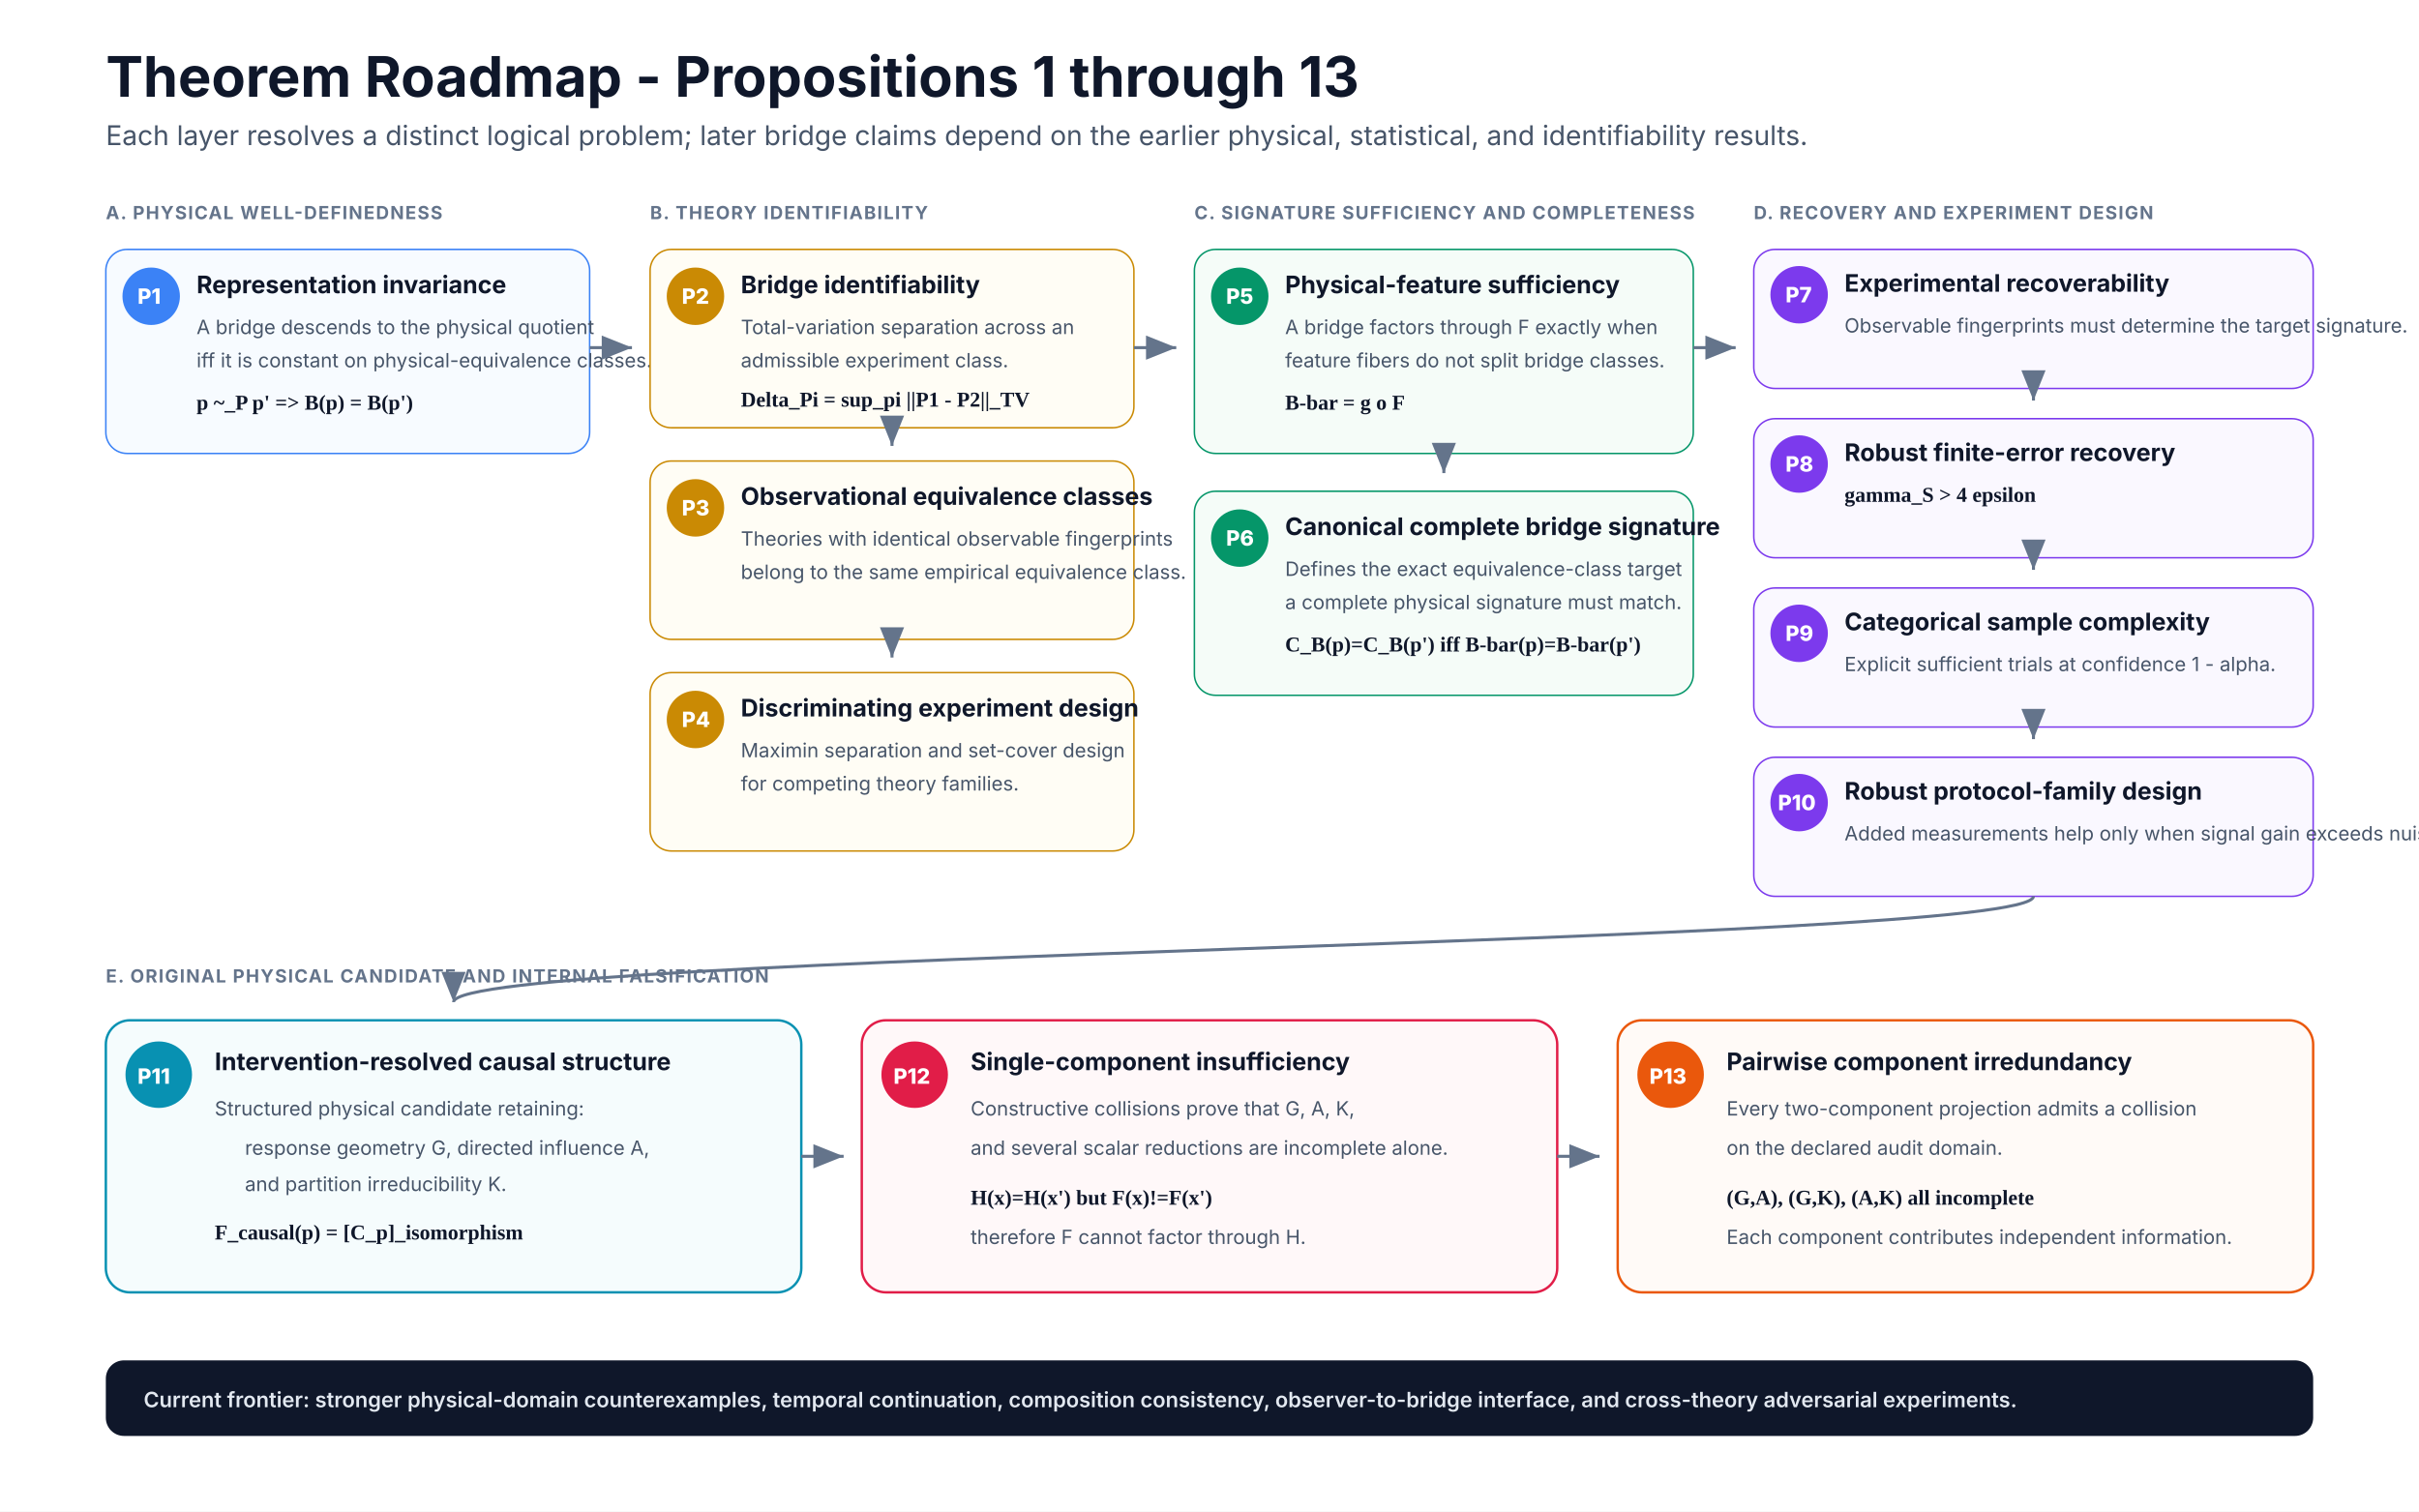
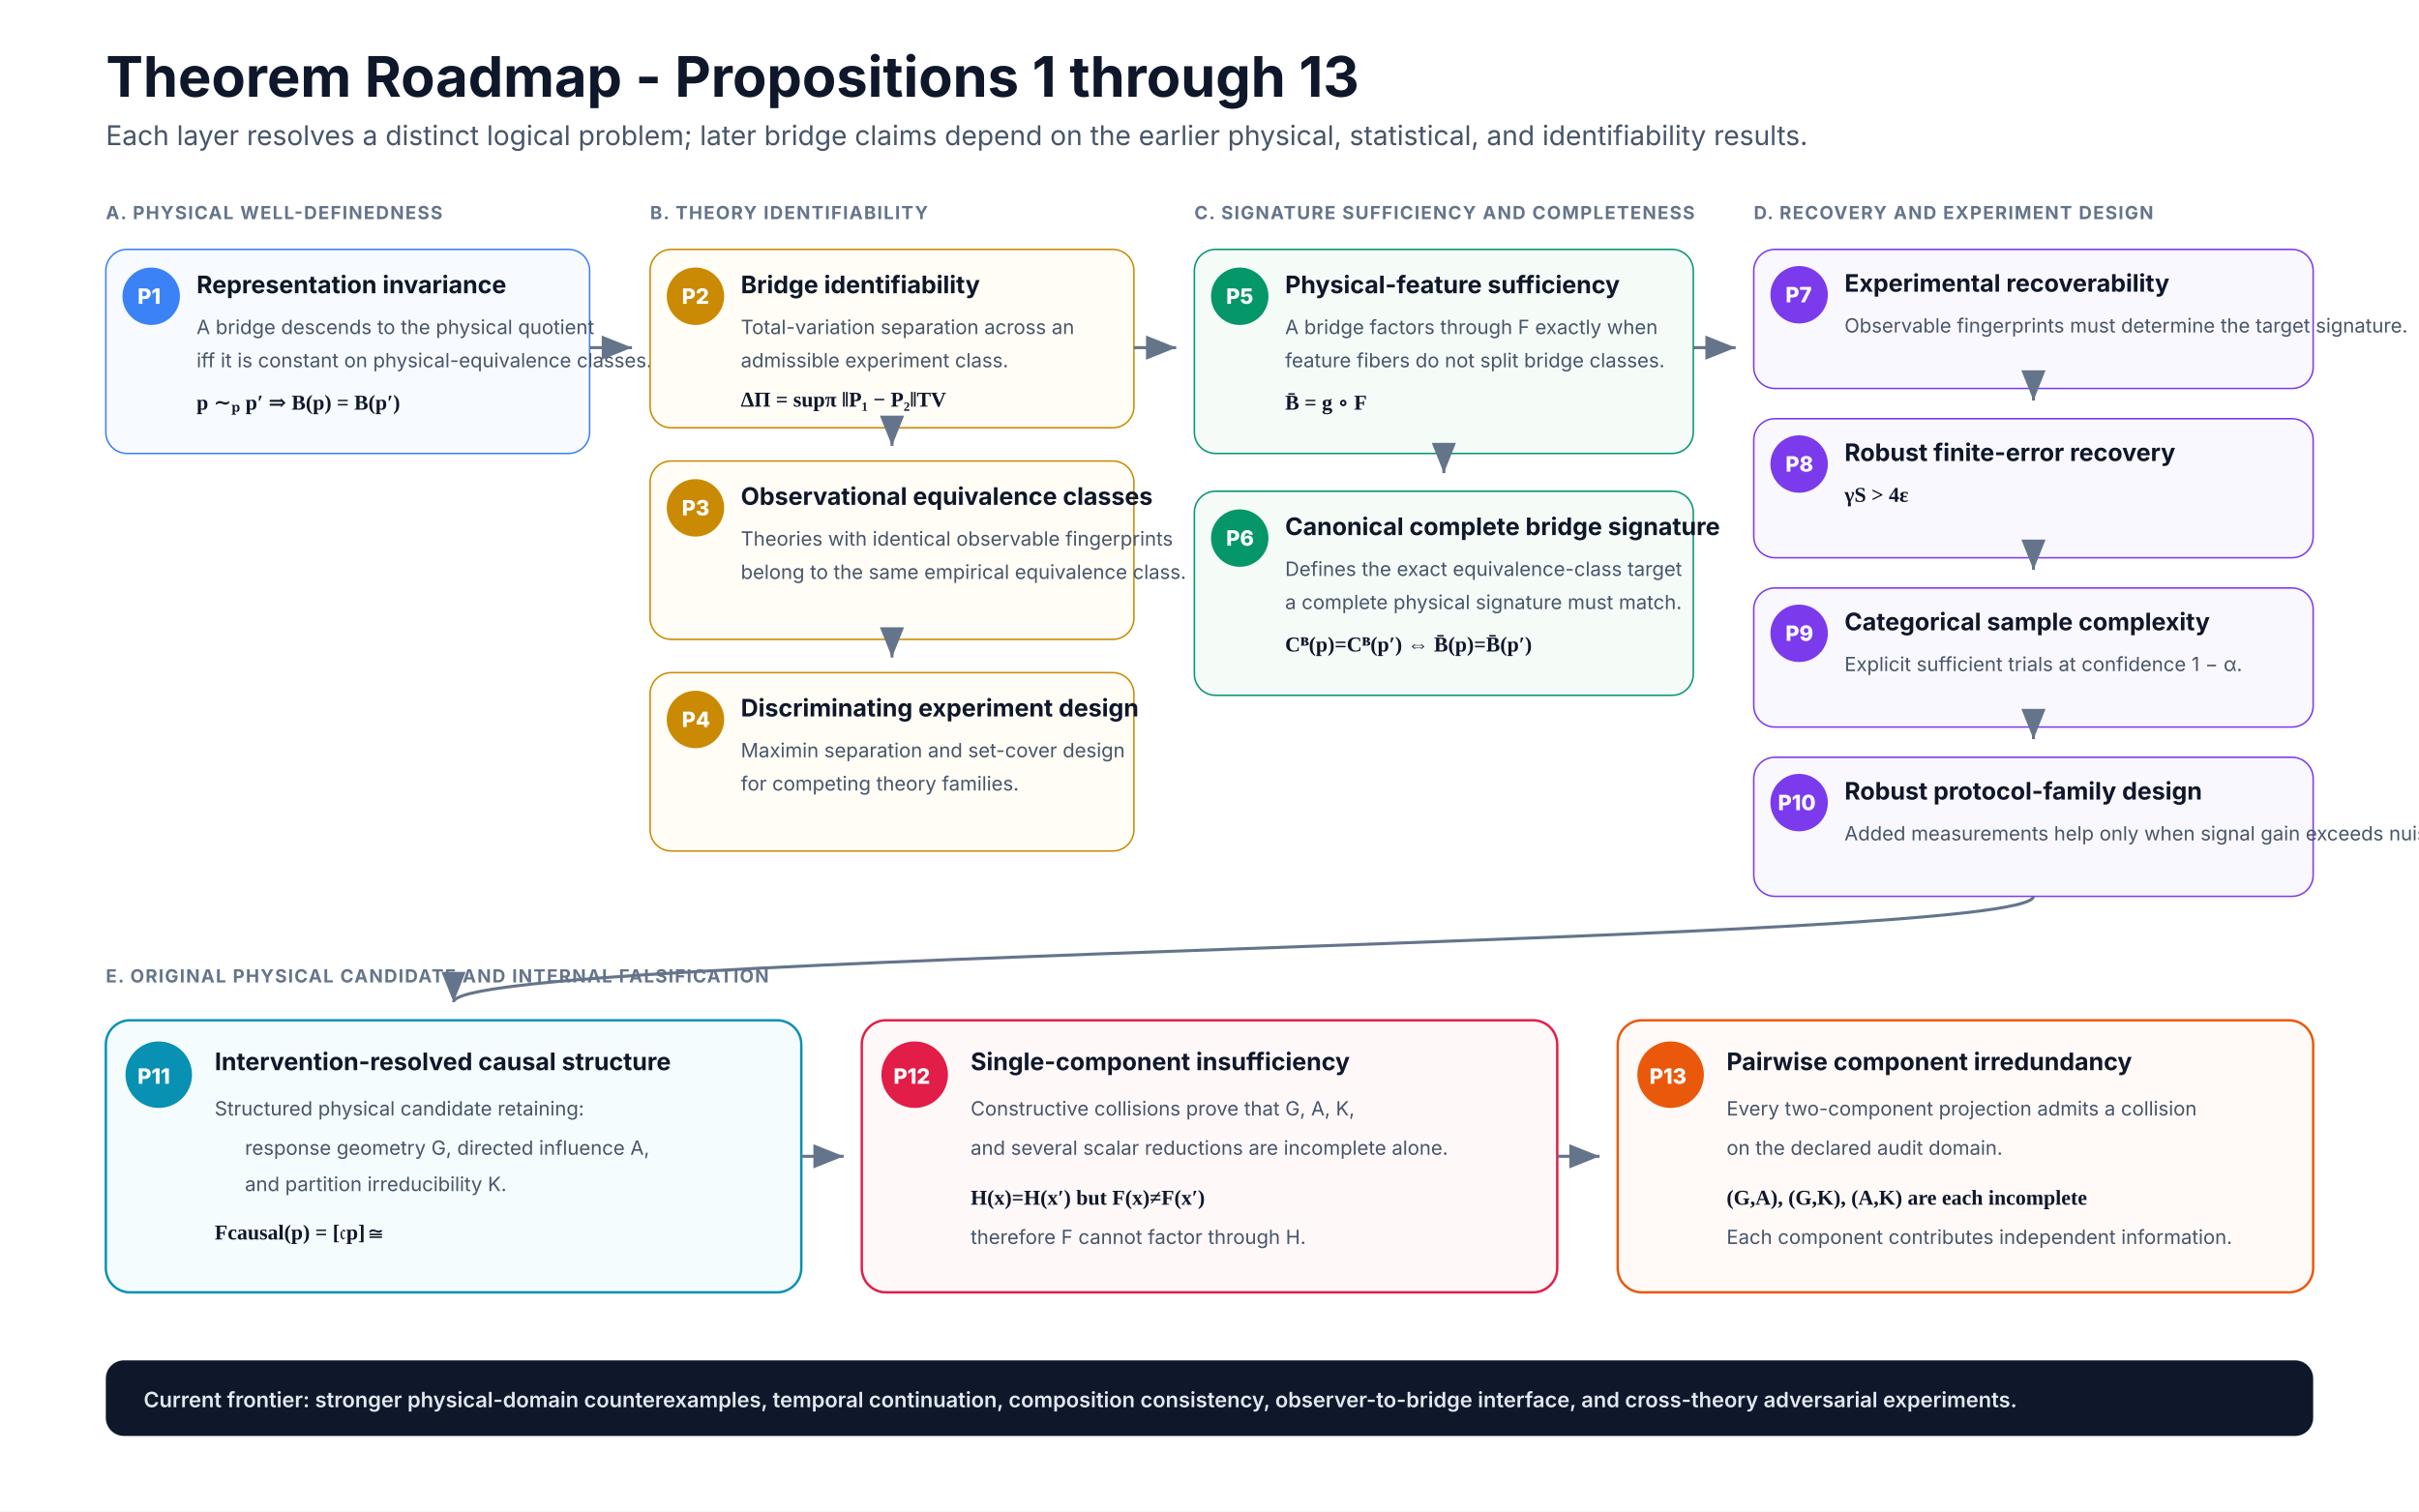
<svg xmlns="http://www.w3.org/2000/svg" width="1600" height="1000" viewBox="0 0 1600 1000" role="img" aria-labelledby="title desc">
  <defs>
    <marker id="arrow" markerWidth="12" markerHeight="12" refX="10" refY="4" orient="auto">
      <path d="M0 0 L0 8 L10 4 z" fill="#64748b" />
    </marker>
    <style>
      .title{font:700 37px Inter,Segoe UI,Arial,sans-serif;fill:#0f172a}
      .subtitle{font:400 18px Inter,Segoe UI,Arial,sans-serif;fill:#475569}
      .layer{font:700 12px Inter,Segoe UI,Arial,sans-serif;letter-spacing:.8px;fill:#64748b}
      .num{font:800 14px Inter,Segoe UI,Arial,sans-serif;fill:#ffffff}
      .cardTitle{font:700 16px Inter,Segoe UI,Arial,sans-serif;fill:#0f172a}
      .cardText{font:400 13px Inter,Segoe UI,Arial,sans-serif;fill:#475569}
      .eq{font:600 14px Georgia,'Times New Roman',serif;fill:#0f172a}
      .arrow{stroke:#64748b;stroke-width:2;fill:none;marker-end:url(#arrow)}
    </style>
  </defs>
  <rect width="1600" height="1000" fill="#ffffff" />
  <text x="70" y="64" class="title">Theorem Roadmap - Propositions 1 through 13</text>
  <text x="70" y="96" class="subtitle">Each layer resolves a distinct logical problem; later bridge claims depend on the earlier physical, statistical, and identifiability results.</text>
  <text x="70" y="145" class="layer">A. PHYSICAL WELL-DEFINEDNESS</text>
  <rect x="70" y="165" width="320" height="135" rx="14" fill="#f7fbff" stroke="#3b82f6" />
  <circle cx="100" cy="196" r="19" fill="#3b82f6" />
  <text x="91" y="201" class="num">P1</text>
  <text x="130" y="194" class="cardTitle">Representation invariance</text>
  <text x="130" y="221" class="cardText">A bridge descends to the physical quotient</text>
  <text x="130" y="243" class="cardText">iff it is constant on physical-equivalence classes.</text>
-   <text x="130" y="271" class="eq">p ~_P p'  =&gt;  B(p) = B(p')</text>
+   <text x="130" y="271" class="eq">p ∼ₚ p′  ⇒  B(p) = B(p′)</text>
  <text x="430" y="145" class="layer">B. THEORY IDENTIFIABILITY</text>
  <rect x="430" y="165" width="320" height="118" rx="14" fill="#fffdf5" stroke="#ca8a04" />
  <circle cx="460" cy="196" r="19" fill="#ca8a04" />
  <text x="451" y="201" class="num">P2</text>
  <text x="490" y="194" class="cardTitle">Bridge identifiability</text>
  <text x="490" y="221" class="cardText">Total-variation separation across an</text>
  <text x="490" y="243" class="cardText">admissible experiment class.</text>
-   <text x="490" y="269" class="eq">Delta_Pi = sup_pi ||P1 - P2||_TV</text>
+   <text x="490" y="269" class="eq">ΔΠ = supπ ‖P₁ − P₂‖TV</text>
  <rect x="430" y="305" width="320" height="118" rx="14" fill="#fffdf5" stroke="#ca8a04" />
  <circle cx="460" cy="336" r="19" fill="#ca8a04" />
  <text x="451" y="341" class="num">P3</text>
  <text x="490" y="334" class="cardTitle">Observational equivalence classes</text>
  <text x="490" y="361" class="cardText">Theories with identical observable fingerprints</text>
  <text x="490" y="383" class="cardText">belong to the same empirical equivalence class.</text>
  <rect x="430" y="445" width="320" height="118" rx="14" fill="#fffdf5" stroke="#ca8a04" />
  <circle cx="460" cy="476" r="19" fill="#ca8a04" />
  <text x="451" y="481" class="num">P4</text>
  <text x="490" y="474" class="cardTitle">Discriminating experiment design</text>
  <text x="490" y="501" class="cardText">Maximin separation and set-cover design</text>
  <text x="490" y="523" class="cardText">for competing theory families.</text>
  <text x="790" y="145" class="layer">C. SIGNATURE SUFFICIENCY AND COMPLETENESS</text>
  <rect x="790" y="165" width="330" height="135" rx="14" fill="#f5fcf8" stroke="#059669" />
  <circle cx="820" cy="196" r="19" fill="#059669" />
  <text x="811" y="201" class="num">P5</text>
  <text x="850" y="194" class="cardTitle">Physical-feature sufficiency</text>
  <text x="850" y="221" class="cardText">A bridge factors through F exactly when</text>
  <text x="850" y="243" class="cardText">feature fibers do not split bridge classes.</text>
-   <text x="850" y="271" class="eq">B-bar = g o F</text>
+   <text x="850" y="271" class="eq">B̄ = g ∘ F</text>
  <rect x="790" y="325" width="330" height="135" rx="14" fill="#f5fcf8" stroke="#059669" />
  <circle cx="820" cy="356" r="19" fill="#059669" />
  <text x="811" y="361" class="num">P6</text>
  <text x="850" y="354" class="cardTitle">Canonical complete bridge signature</text>
  <text x="850" y="381" class="cardText">Defines the exact equivalence-class target</text>
  <text x="850" y="403" class="cardText">a complete physical signature must match.</text>
-   <text x="850" y="431" class="eq">C_B(p)=C_B(p') iff B-bar(p)=B-bar(p')</text>
+   <text x="850" y="431" class="eq">Cᴮ(p)=Cᴮ(p′)  ⇔  B̄(p)=B̄(p′)</text>
  <text x="1160" y="145" class="layer">D. RECOVERY AND EXPERIMENT DESIGN</text>
  <rect x="1160" y="165" width="370" height="92" rx="14" fill="#faf8ff" stroke="#7c3aed" />
  <circle cx="1190" cy="195" r="19" fill="#7c3aed" />
  <text x="1181" y="200" class="num">P7</text>
  <text x="1220" y="193" class="cardTitle">Experimental recoverability</text>
  <text x="1220" y="220" class="cardText">Observable fingerprints must determine the target signature.</text>
  <rect x="1160" y="277" width="370" height="92" rx="14" fill="#faf8ff" stroke="#7c3aed" />
  <circle cx="1190" cy="307" r="19" fill="#7c3aed" />
  <text x="1181" y="312" class="num">P8</text>
  <text x="1220" y="305" class="cardTitle">Robust finite-error recovery</text>
-   <text x="1220" y="332" class="eq">gamma_S &gt; 4 epsilon</text>
+   <text x="1220" y="332" class="eq">γS &gt; 4ε</text>
  <rect x="1160" y="389" width="370" height="92" rx="14" fill="#faf8ff" stroke="#7c3aed" />
  <circle cx="1190" cy="419" r="19" fill="#7c3aed" />
  <text x="1181" y="424" class="num">P9</text>
  <text x="1220" y="417" class="cardTitle">Categorical sample complexity</text>
-   <text x="1220" y="444" class="cardText">Explicit sufficient trials at confidence 1 - alpha.</text>
+   <text x="1220" y="444" class="cardText">Explicit sufficient trials at confidence 1 − α.</text>
  <rect x="1160" y="501" width="370" height="92" rx="14" fill="#faf8ff" stroke="#7c3aed" />
  <circle cx="1190" cy="531" r="19" fill="#7c3aed" />
  <text x="1176" y="536" class="num">P10</text>
  <text x="1220" y="529" class="cardTitle">Robust protocol-family design</text>
  <text x="1220" y="556" class="cardText">Added measurements help only when signal gain exceeds nuisance inflation.</text>
  <path class="arrow" d="M390 230 H418" />
  <path class="arrow" d="M750 230 H778" />
  <path class="arrow" d="M1120 230 H1148" />
  <path class="arrow" d="M590 283 V295" />
  <path class="arrow" d="M590 423 V435" />
  <path class="arrow" d="M955 300 V313" />
  <path class="arrow" d="M1345 257 V265" />
  <path class="arrow" d="M1345 369 V377" />
  <path class="arrow" d="M1345 481 V489" />
  <text x="70" y="650" class="layer">E. ORIGINAL PHYSICAL CANDIDATE AND INTERNAL FALSIFICATION</text>
  <rect x="70" y="675" width="460" height="180" rx="16" fill="#f5fcfd" stroke="#0891b2" stroke-width="1.6" />
  <circle cx="105" cy="711" r="22" fill="#0891b2" />
  <text x="91" y="717" class="num">P11</text>
  <text x="142" y="708" class="cardTitle">Intervention-resolved causal structure</text>
  <text x="142" y="738" class="cardText">Structured physical candidate retaining:</text>
  <text x="162" y="764" class="cardText">response geometry G, directed influence A,</text>
  <text x="162" y="788" class="cardText">and partition irreducibility K.</text>
-   <text x="142" y="820" class="eq">F_causal(p) = [C_p]_isomorphism</text>
+   <text x="142" y="820" class="eq">Fcausal(p) = [𝔠p]≅</text>
  <rect x="570" y="675" width="460" height="180" rx="16" fill="#fff8f9" stroke="#e11d48" stroke-width="1.6" />
  <circle cx="605" cy="711" r="22" fill="#e11d48" />
  <text x="591" y="717" class="num">P12</text>
  <text x="642" y="708" class="cardTitle">Single-component insufficiency</text>
  <text x="642" y="738" class="cardText">Constructive collisions prove that G, A, K,</text>
  <text x="642" y="764" class="cardText">and several scalar reductions are incomplete alone.</text>
-   <text x="642" y="797" class="eq">H(x)=H(x') but F(x)!=F(x')</text>
+   <text x="642" y="797" class="eq">H(x)=H(x′) but F(x)≠F(x′)</text>
  <text x="642" y="823" class="cardText">therefore F cannot factor through H.</text>
  <rect x="1070" y="675" width="460" height="180" rx="16" fill="#fffaf7" stroke="#ea580c" stroke-width="1.6" />
  <circle cx="1105" cy="711" r="22" fill="#ea580c" />
  <text x="1091" y="717" class="num">P13</text>
  <text x="1142" y="708" class="cardTitle">Pairwise component irredundancy</text>
  <text x="1142" y="738" class="cardText">Every two-component projection admits a collision</text>
  <text x="1142" y="764" class="cardText">on the declared audit domain.</text>
-   <text x="1142" y="797" class="eq">(G,A), (G,K), (A,K) all incomplete</text>
+   <text x="1142" y="797" class="eq">(G,A), (G,K), (A,K) are each incomplete</text>
  <text x="1142" y="823" class="cardText">Each component contributes independent information.</text>
  <path class="arrow" d="M1345 593 C1345 625 300 630 300 663" />
  <path class="arrow" d="M530 765 H558" />
  <path class="arrow" d="M1030 765 H1058" />
  <rect x="70" y="900" width="1460" height="50" rx="12" fill="#0f172a" />
  <text x="95" y="931" style="font:600 14px Inter,Segoe UI,Arial,sans-serif;fill:#e2e8f0">Current frontier: stronger physical-domain counterexamples, temporal continuation, composition consistency, observer-to-bridge interface, and cross-theory adversarial experiments.</text>
</svg>
